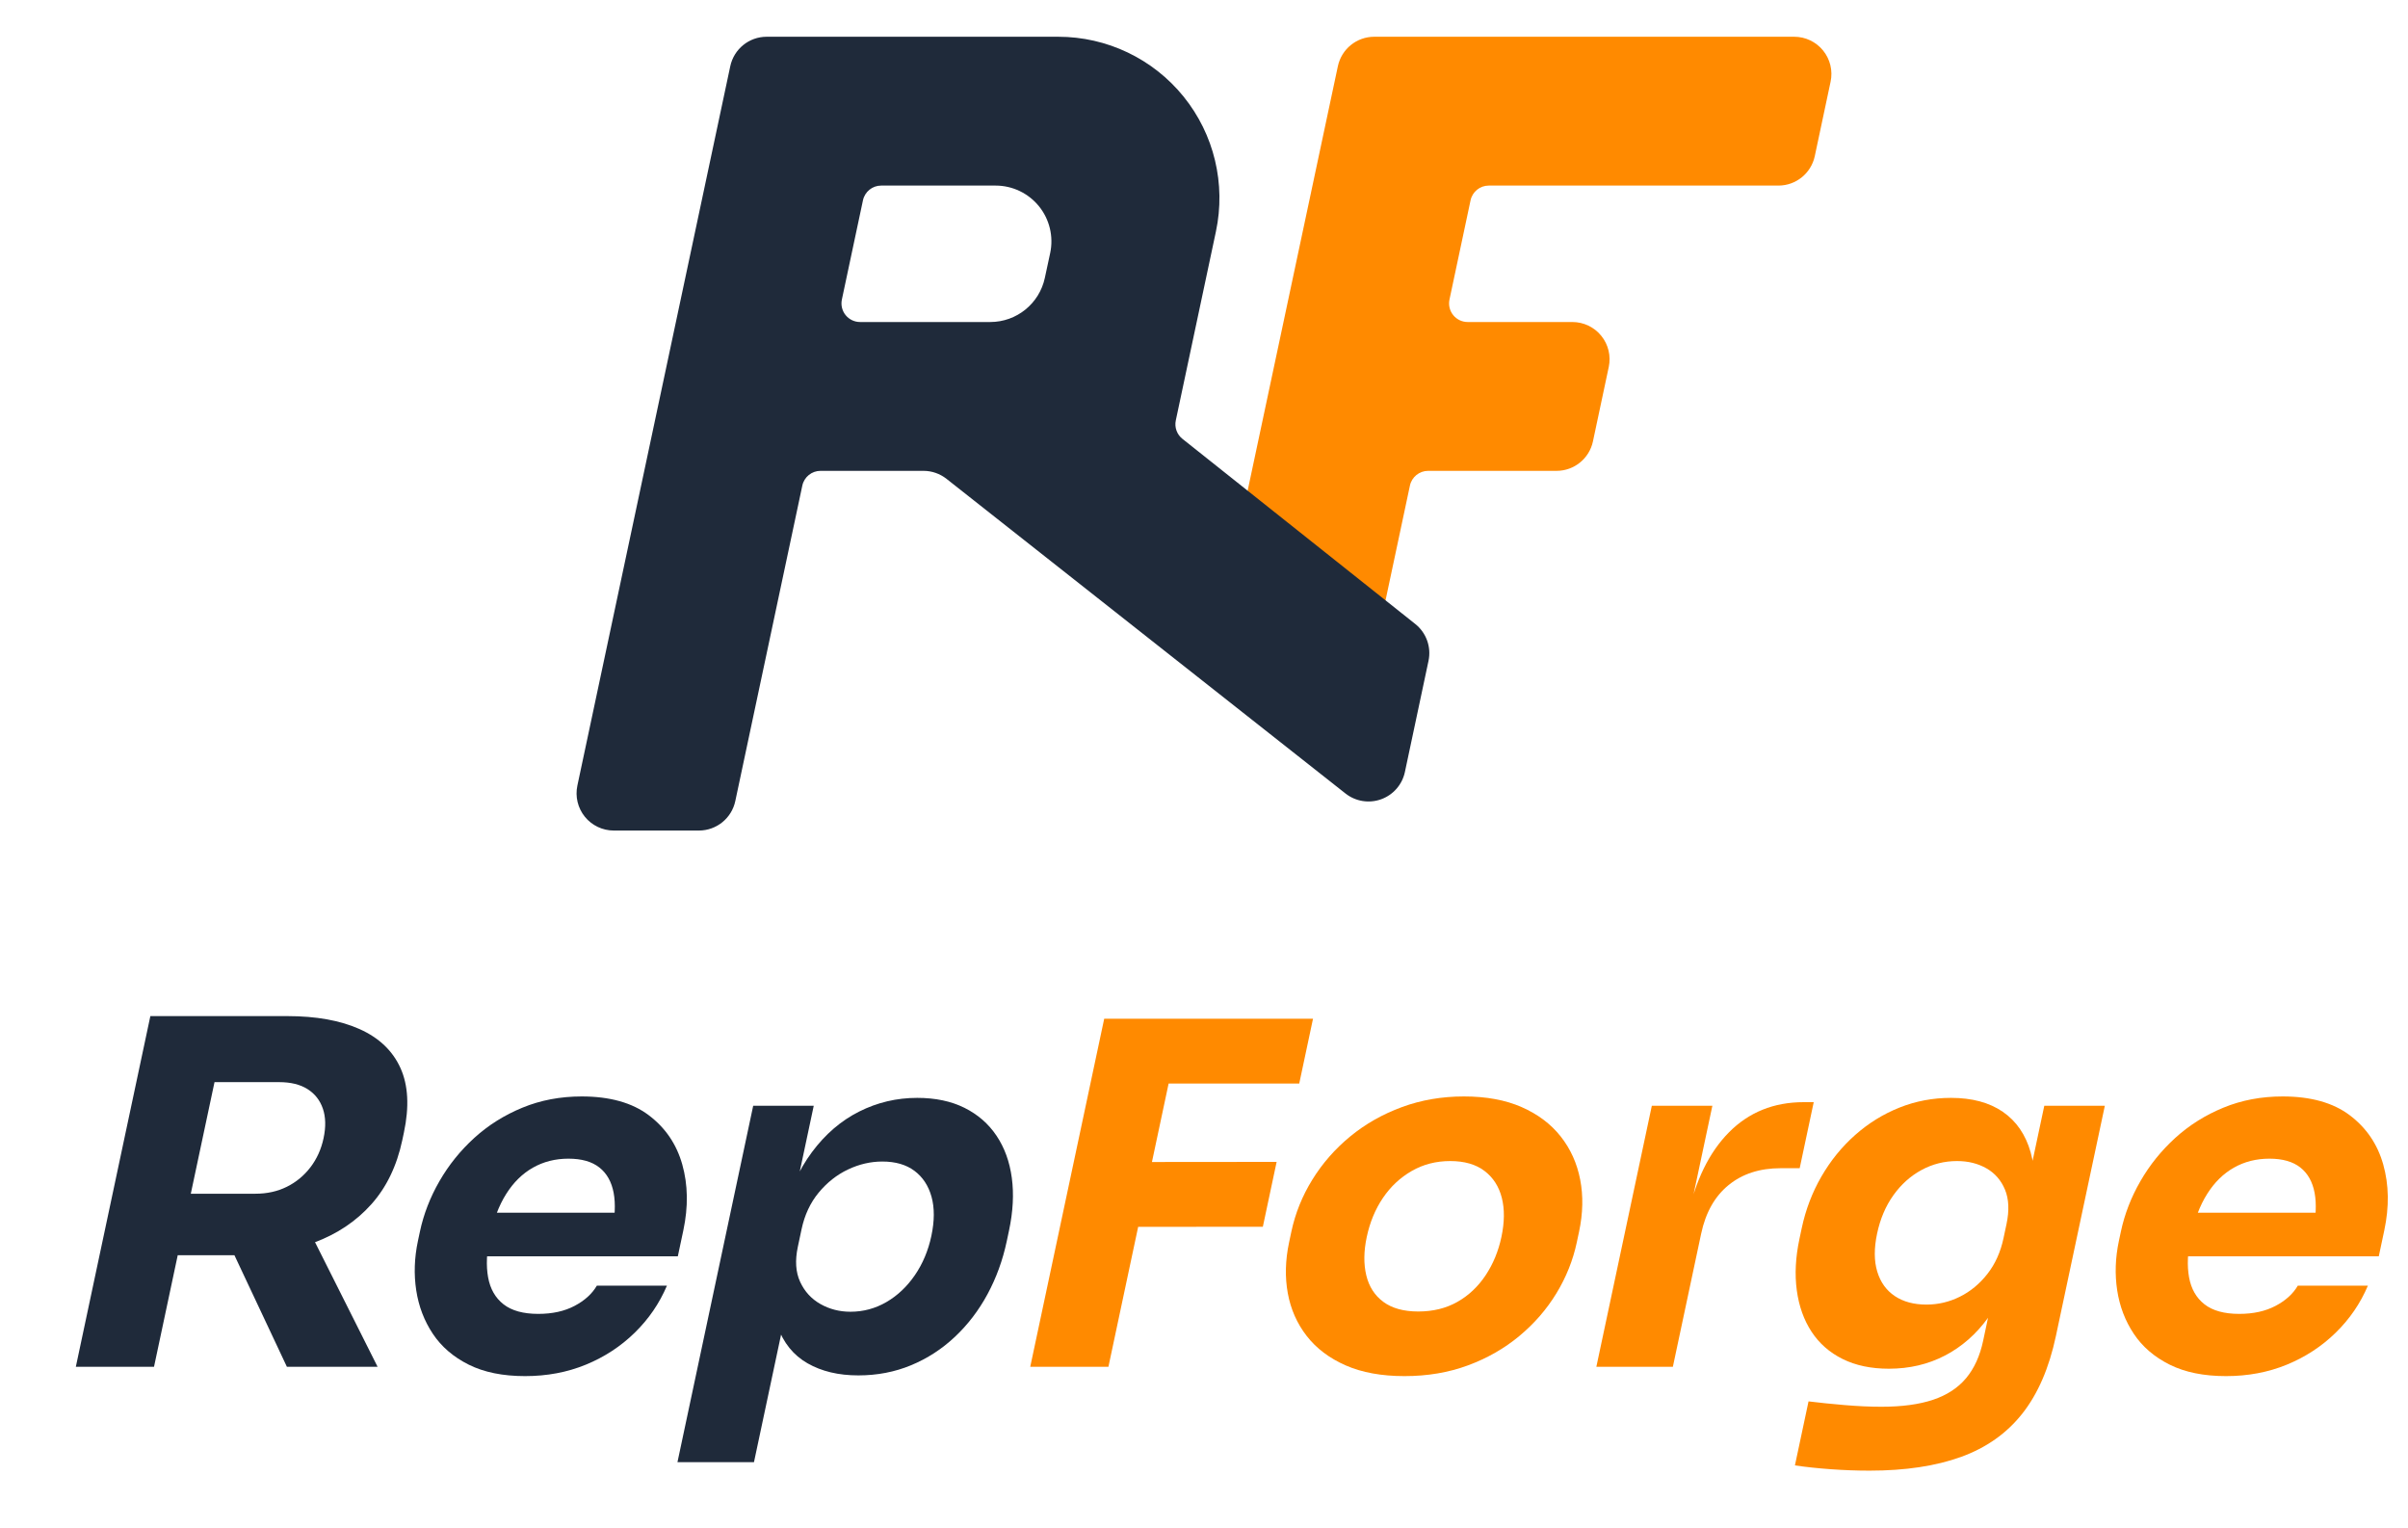
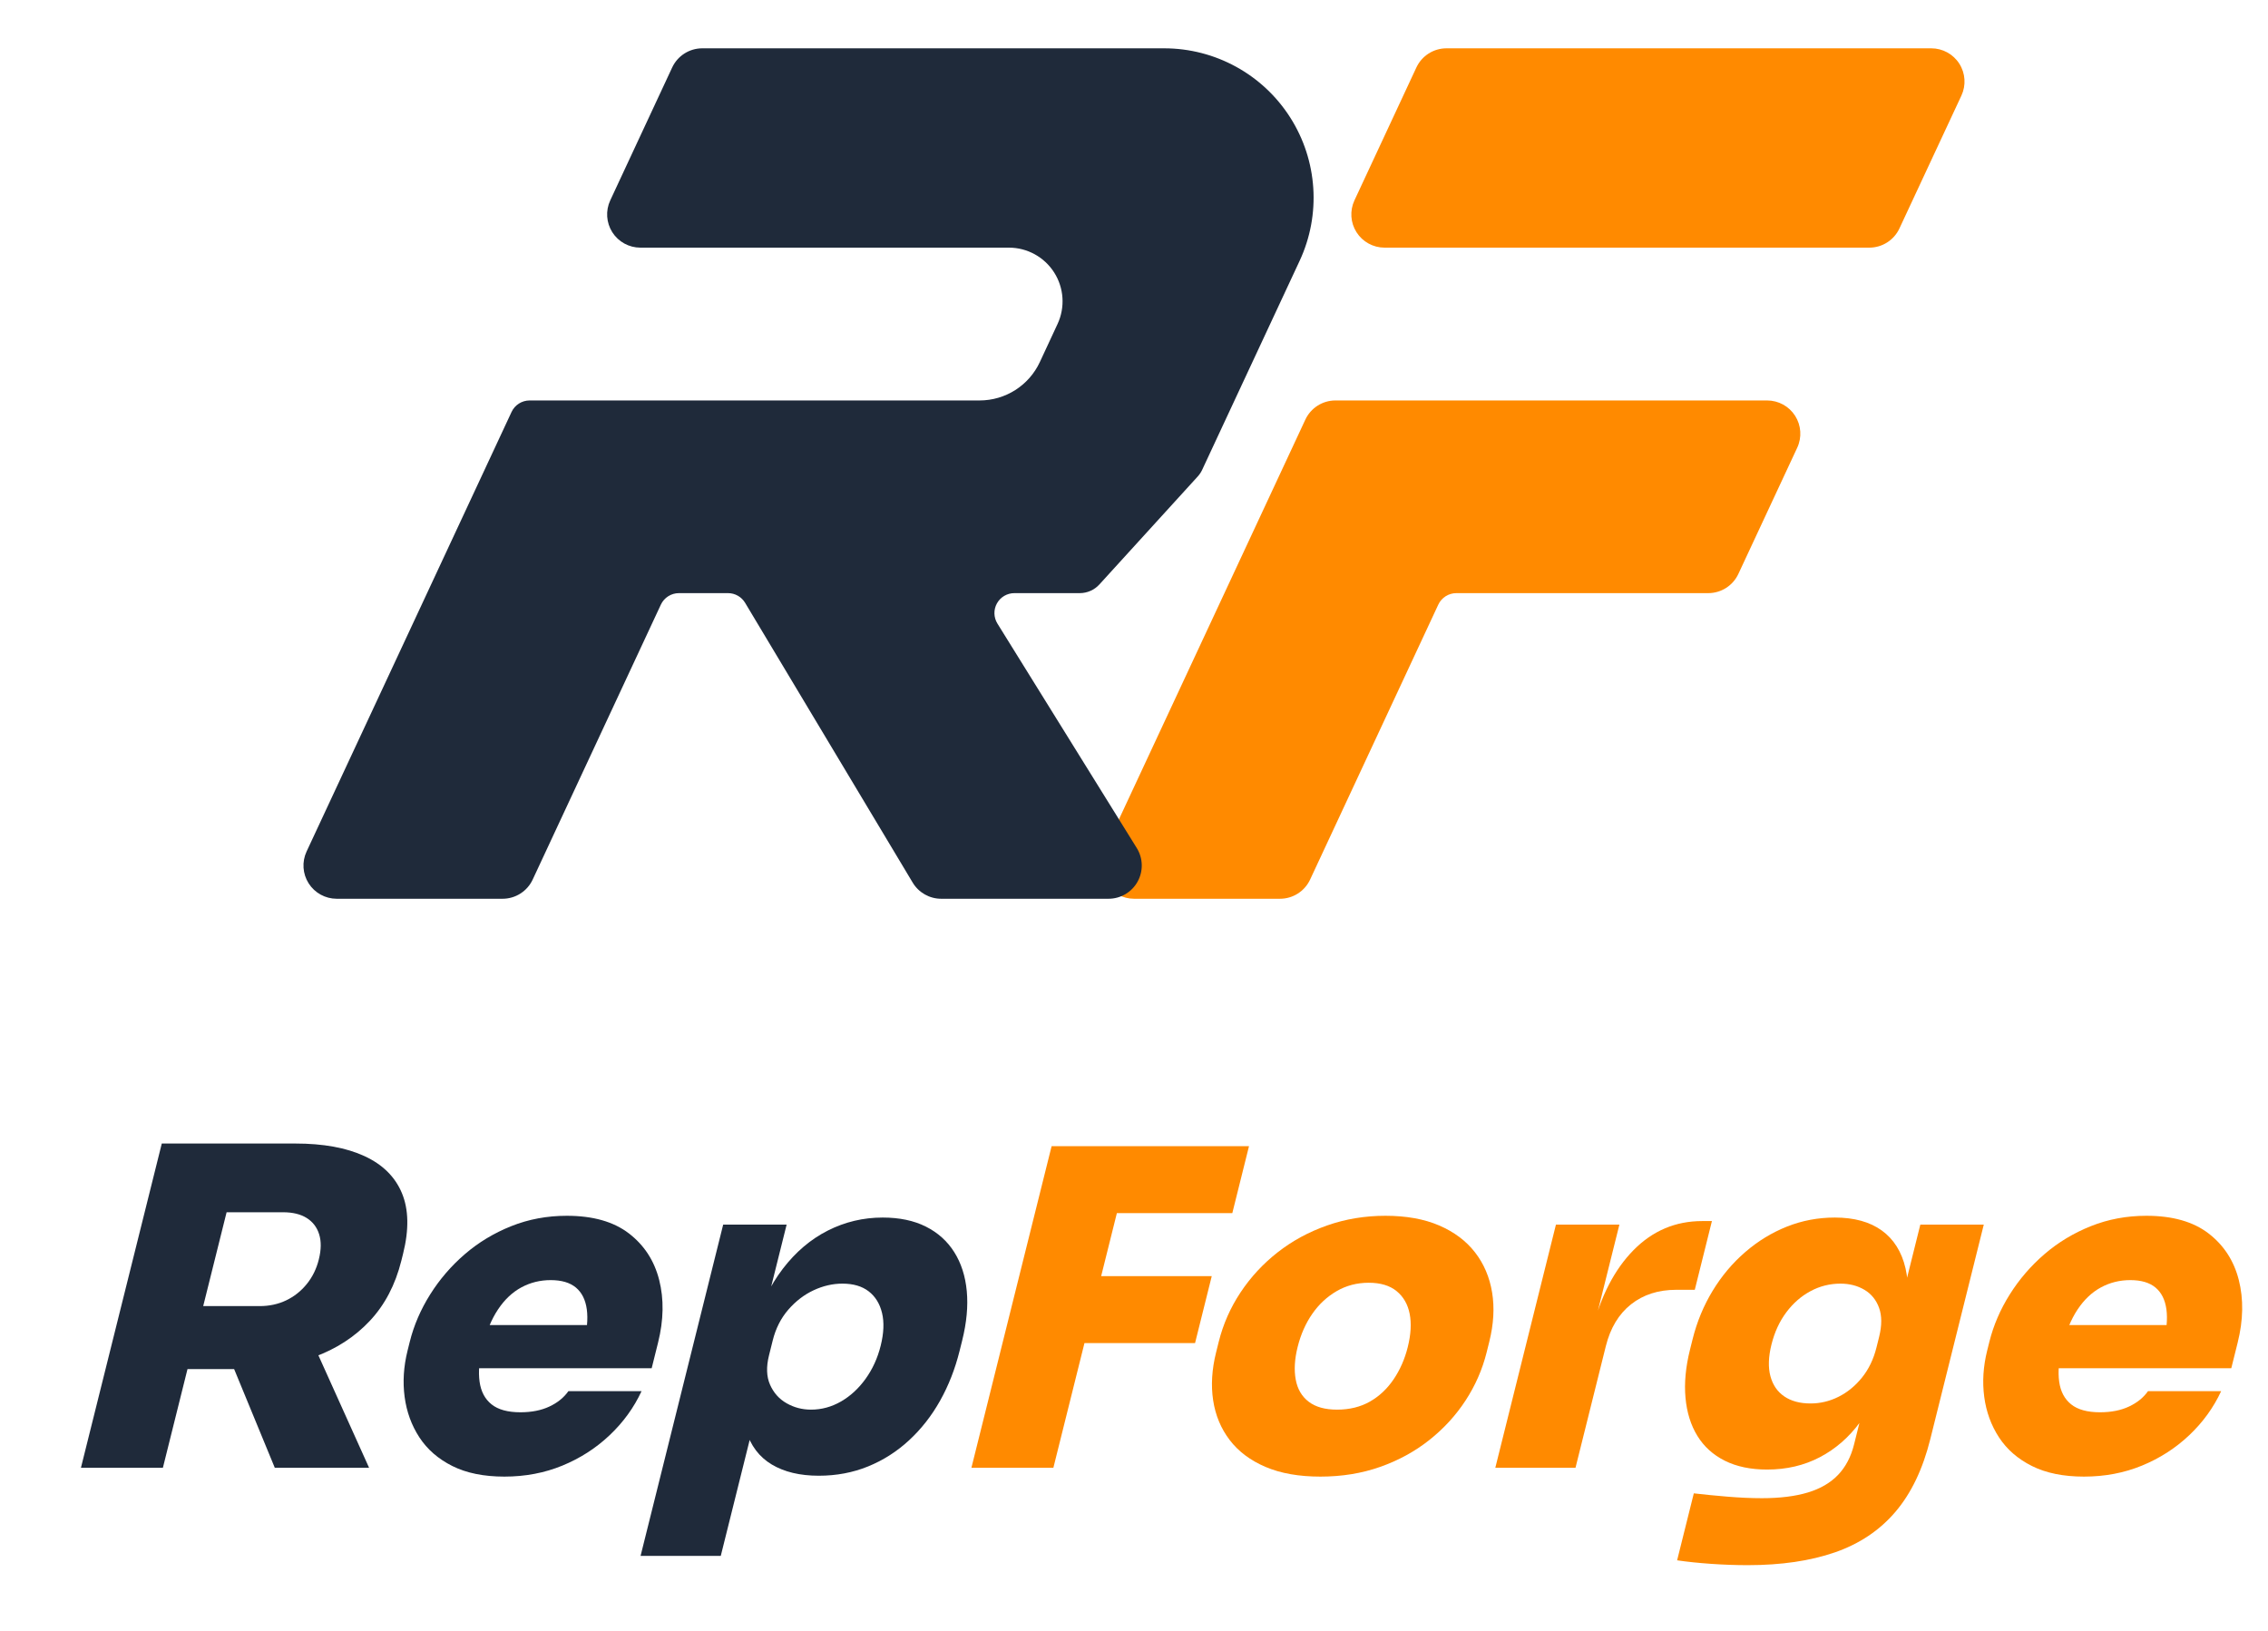
- <svg xmlns="http://www.w3.org/2000/svg" viewBox="0 0 524.32 332.52" width="524.32" height="332.52" role="img" aria-label="RepForge stacked lockup">
-   <g transform="translate(123.64 8.00) scale(1.35)">
-     <path fill="#FF8A00" d="M124.20 4.75A6.00 6.00 0 0 1 130.07 0.00L197.80 0.00A6.00 6.00 0 0 1 203.67 7.25L201.12 19.25A6.00 6.00 0 0 1 195.25 24.00L148.54 24.00A3.00 3.00 0 0 0 145.60 26.38L142.20 42.38A3.00 3.00 0 0 0 145.13 46.00L162.02 46.00A6.00 6.00 0 0 1 167.89 53.25L165.34 65.25A6.00 6.00 0 0 1 159.47 70.00L138.76 70.00A3.00 3.00 0 0 0 135.82 72.38L131.01 95.00L105.01 95.00Z" />
-     <path fill="#1F2A3A" fill-rule="nonzero" d="M26.20 4.75A6.00 6.00 0 0 1 32.07 0.00L79.10 0.00A26.00 26.00 0 0 1 104.53 31.41L98.06 61.86A3.00 3.00 0 0 0 99.13 64.84L136.68 94.69A6.00 6.00 0 0 1 138.82 100.63L135.01 118.56A6.00 6.00 0 0 1 125.42 122.02L61.08 71.29A6.00 6.00 0 0 0 57.36 70.00L40.76 70.00A3.00 3.00 0 0 0 37.82 72.38L27.01 123.25A6.00 6.00 0 0 1 21.14 128.00L7.41 128.00A6.00 6.00 0 0 1 1.54 120.75ZM50.54 24.00A3.00 3.00 0 0 0 47.60 26.38L44.20 42.38A3.00 3.00 0 0 0 47.13 46.00L68.14 46.00A9.00 9.00 0 0 0 76.94 38.87L77.80 34.87A9.00 9.00 0 0 0 68.99 24.00Z" />
+ <svg xmlns="http://www.w3.org/2000/svg" viewBox="0 0 375.46 269.97" width="375.46" height="269.97" role="img" aria-label="RepForge stacked lockup">
+   <g transform="translate(47.10 8.00) scale(1.1)">
+     <path fill="#FF8A00" d="M170.34 2.89A5.00 5.00 0 0 1 174.87 0.00L247.84 0.00A5.00 5.00 0 0 1 252.37 7.11L243.04 27.11A5.00 5.00 0 0 1 238.51 30.00L165.55 30.00A5.00 5.00 0 0 1 161.02 22.89ZM153.63 55.89A5.00 5.00 0 0 1 158.16 53.00L223.12 53.00A5.00 5.00 0 0 1 227.66 60.11L218.80 79.11A5.00 5.00 0 0 1 214.26 82.00L176.36 82.00A3.00 3.00 0 0 0 173.64 83.73L154.35 125.11A5.00 5.00 0 0 1 149.81 128.00L127.85 128.00A5.00 5.00 0 0 1 123.32 120.89Z" />
+     <path fill="#1F2A3A" fill-rule="nonzero" d="M58.34 2.89A5.00 5.00 0 0 1 62.87 0.00L132.39 0.00A22.49 22.49 0 0 1 152.77 31.99L138.10 63.45A4.00 4.00 0 0 1 137.43 64.45L122.64 80.69A4.00 4.00 0 0 1 119.68 82.00L109.84 82.00A3.00 3.00 0 0 0 107.29 86.58L128.26 120.36A5.00 5.00 0 0 1 124.01 128.00L98.83 128.00A5.00 5.00 0 0 1 94.54 125.57L69.32 83.46A3.00 3.00 0 0 0 66.75 82.00L59.36 82.00A3.00 3.00 0 0 0 56.64 83.73L37.35 125.11A5.00 5.00 0 0 1 32.81 128.00L7.85 128.00A5.00 5.00 0 0 1 3.32 120.89L34.17 54.73A3.00 3.00 0 0 1 36.88 53.00L104.60 53.00A10.00 10.00 0 0 0 113.67 47.23L116.34 41.49A8.08 8.08 0 0 0 109.02 30.00L53.55 30.00A5.00 5.00 0 0 1 49.02 22.89Z" />
  </g>
-   <g transform="translate(8.00 297.54)">
-     <path fill="#1F2A3A" d="M8.512 0.0 24.74 -76.347H41.764L25.535 0.0ZM54.47 0.0 39.153 -32.568H57.864L74.219 0.0ZM26.079 -24.29 28.925 -37.68H47.636Q51.399 -37.68 54.444 -39.186Q57.488 -40.691 59.588 -43.428Q61.688 -46.166 62.455 -49.773Q63.238 -53.458 62.302 -56.196Q61.366 -58.934 58.964 -60.452Q56.562 -61.97 52.799 -61.97H34.088L37.144 -76.347H54.531Q64.003 -76.347 70.328 -73.505Q76.653 -70.664 79.196 -65.045Q81.738 -59.427 79.946 -50.993L79.593 -49.332Q77.8 -40.898 72.833 -35.358Q67.867 -29.817 60.403 -27.054Q52.938 -24.29 43.466 -24.29Z" />
-     <path fill="#1F2A3A" d="M106.331 2.024Q99.065 2.024 94.067 -0.467Q89.069 -2.958 86.254 -7.175Q83.44 -11.392 82.633 -16.634Q81.827 -21.876 83.002 -27.404L83.432 -29.428Q84.646 -35.137 87.689 -40.418Q90.732 -45.699 95.284 -49.838Q99.835 -53.977 105.765 -56.417Q111.694 -58.856 118.649 -58.856Q127.835 -58.856 133.259 -54.769Q138.684 -50.682 140.557 -44.051Q142.431 -37.421 140.787 -29.688L139.59 -24.056H89.297L91.316 -33.554H131.618L125.199 -29.117Q126.291 -34.255 125.617 -37.862Q124.944 -41.469 122.51 -43.39Q120.077 -45.31 115.769 -45.31Q111.487 -45.31 108.035 -43.351Q104.582 -41.391 102.209 -37.616Q99.837 -33.84 98.667 -28.338Q97.592 -23.278 98.279 -19.489Q98.965 -15.7 101.635 -13.611Q104.306 -11.522 109.21 -11.522Q113.803 -11.522 117.105 -13.261Q120.407 -14.999 121.962 -17.672H137.221Q134.771 -11.885 130.202 -7.422Q125.633 -2.958 119.563 -0.467Q113.493 2.024 106.331 2.024Z" />
-     <path fill="#1F2A3A" d="M139.51 20.761 156.003 -56.832H169.185L163.973 -32.309L162.271 -32.361Q164.449 -40.898 168.807 -46.75Q173.165 -52.602 179.091 -55.573Q185.016 -58.545 191.711 -58.545Q197.654 -58.545 202.007 -56.378Q206.361 -54.211 208.982 -50.305Q211.603 -46.4 212.313 -41.132Q213.023 -35.864 211.704 -29.662L211.208 -27.326Q209.89 -21.124 207.023 -15.817Q204.156 -10.51 199.923 -6.527Q195.69 -2.543 190.368 -0.337Q185.046 1.868 178.896 1.868Q172.434 1.868 167.83 -0.766Q163.226 -3.4 161.286 -8.862Q159.346 -14.325 160.853 -22.759L164.085 -16.479L156.17 20.761ZM177.171 -11.989Q181.375 -11.989 185 -14.091Q188.626 -16.193 191.201 -19.943Q193.775 -23.693 194.796 -28.494Q195.838 -33.399 194.83 -37.019Q193.822 -40.639 191.112 -42.663Q188.403 -44.687 184.121 -44.687Q180.306 -44.687 176.656 -42.961Q173.007 -41.236 170.266 -37.927Q167.526 -34.618 166.533 -29.947L165.717 -26.106Q164.768 -21.643 166.226 -18.49Q167.683 -15.337 170.649 -13.663Q173.615 -11.989 177.171 -11.989Z" />
-     <path fill="#FF8A00" d="M216.325 0.0 232.432 -75.776H249.455L233.349 0.0ZM237.748 -30.466 240.749 -44.583 269.975 -44.609 266.974 -30.492ZM244.378 -61.659 247.379 -75.776H277.897L274.896 -61.659Z" />
-     <path fill="#FF8A00" d="M297.821 2.024Q290.321 2.024 285.005 -0.311Q279.688 -2.647 276.529 -6.708Q273.37 -10.77 272.408 -16.012Q271.446 -21.254 272.687 -27.093L273.184 -29.428Q274.458 -35.423 277.758 -40.756Q281.059 -46.088 285.996 -50.15Q290.934 -54.211 297.241 -56.534Q303.547 -58.856 310.761 -58.856Q318.054 -58.856 323.334 -56.534Q328.614 -54.211 331.825 -50.15Q335.036 -46.088 336.07 -40.756Q337.103 -35.423 335.829 -29.428L335.332 -27.093Q334.091 -21.254 330.901 -16.012Q327.711 -10.77 322.825 -6.708Q317.94 -2.647 311.63 -0.311Q305.321 2.024 297.821 2.024ZM300.811 -12.041Q305.637 -12.041 309.325 -14.13Q313.013 -16.219 315.473 -19.917Q317.933 -23.615 318.92 -28.26Q319.946 -33.087 319.007 -36.785Q318.067 -40.483 315.242 -42.637Q312.417 -44.791 307.772 -44.791Q303.153 -44.791 299.399 -42.637Q295.645 -40.483 293.134 -36.785Q290.622 -33.087 289.596 -28.26Q288.609 -23.615 289.496 -19.917Q290.384 -16.219 293.223 -14.13Q296.062 -12.041 300.811 -12.041Z" />
-     <path fill="#FF8A00" d="M339.591 0.0 351.671 -56.832H364.854L359.669 -32.438H359.409Q361.974 -44.505 368.479 -51.058Q374.984 -57.611 384.742 -57.611H386.921L383.866 -43.234H379.714Q372.888 -43.234 368.384 -39.562Q363.88 -35.89 362.412 -28.987L356.251 0.0Z" />
-     <path fill="#FF8A00" d="M399.066 22.603Q394.914 22.603 390.62 22.292Q386.327 21.98 382.83 21.461L385.792 7.526Q389.357 7.967 393.653 8.33Q397.948 8.693 401.659 8.693Q408.381 8.693 412.907 7.175Q417.434 5.657 420.095 2.478Q422.756 -0.701 423.809 -5.657L426.225 -17.024L430.648 -23.667Q428.809 -16.115 424.911 -10.718Q421.013 -5.32 415.499 -2.452Q409.984 0.415 403.289 0.415Q397.476 0.415 393.216 -1.7Q388.955 -3.815 386.447 -7.642Q383.939 -11.47 383.236 -16.647Q382.533 -21.825 383.813 -27.845L384.309 -30.181Q385.594 -36.227 388.592 -41.417Q391.589 -46.607 395.938 -50.461Q400.286 -54.315 405.589 -56.43Q410.891 -58.545 416.808 -58.545Q423.685 -58.545 428.1 -55.509Q432.515 -52.472 434.155 -46.698Q435.795 -40.924 434.269 -32.646L431.864 -32.075L437.126 -56.832H450.309L439.652 -6.695Q437.435 3.737 432.34 10.186Q427.246 16.634 418.982 19.619Q410.718 22.603 399.066 22.603ZM411.473 -13.546Q415.288 -13.546 418.74 -15.259Q422.192 -16.972 424.737 -20.216Q427.282 -23.459 428.247 -28.001L428.898 -31.063Q429.841 -35.501 428.572 -38.563Q427.302 -41.625 424.525 -43.208Q421.747 -44.791 418.14 -44.791Q413.988 -44.791 410.395 -42.845Q406.803 -40.898 404.272 -37.356Q401.742 -33.814 400.721 -29.013Q399.701 -24.212 400.752 -20.735Q401.804 -17.257 404.575 -15.402Q407.347 -13.546 411.473 -13.546Z" />
-     <path fill="#FF8A00" d="M476.699 2.024Q469.433 2.024 464.435 -0.467Q459.437 -2.958 456.622 -7.175Q453.808 -11.392 453.002 -16.634Q452.195 -21.876 453.37 -27.404L453.801 -29.428Q455.014 -35.137 458.057 -40.418Q461.1 -45.699 465.652 -49.838Q470.204 -53.977 476.133 -56.417Q482.062 -58.856 489.017 -58.856Q498.203 -58.856 503.628 -54.769Q509.052 -50.682 510.925 -44.051Q512.799 -37.421 511.155 -29.688L509.958 -24.056H459.666L461.684 -33.554H501.986L495.567 -29.117Q496.659 -34.255 495.986 -37.862Q495.312 -41.469 492.879 -43.39Q490.445 -45.31 486.137 -45.31Q481.856 -45.31 478.403 -43.351Q474.95 -41.391 472.578 -37.616Q470.205 -33.84 469.036 -28.338Q467.96 -23.278 468.647 -19.489Q469.334 -15.7 472.004 -13.611Q474.674 -11.522 479.578 -11.522Q484.172 -11.522 487.474 -13.261Q490.776 -14.999 492.33 -17.672H507.589Q505.139 -11.885 500.57 -7.422Q496.001 -2.958 489.931 -0.467Q483.861 2.024 476.699 2.024Z" />
+   <g transform="translate(8.00 243.01)">
+     <path fill="#1F2A3A" d="M5.398 0.0 18.783 -53.686H32.35L18.965 0.0ZM37.492 0.0 28.177 -22.612H42.911L53.102 0.0ZM19.611 -16.339 22.211 -26.77H34.976Q37.383 -26.77 39.37 -27.718Q41.357 -28.666 42.779 -30.417Q44.2 -32.168 44.782 -34.502Q45.382 -36.909 44.834 -38.66Q44.285 -40.41 42.771 -41.358Q41.257 -42.307 38.85 -42.307H26.085L28.922 -53.686H40.885Q47.814 -53.686 52.329 -51.607Q56.844 -49.528 58.533 -45.48Q60.223 -41.431 58.731 -35.45L58.44 -34.283Q56.949 -28.302 53.223 -24.326Q49.496 -20.351 43.999 -18.345Q38.503 -16.339 31.573 -16.339Z" />
+     <path fill="#1F2A3A" d="M75.496 1.459Q70.39 1.459 66.888 -0.292Q63.386 -2.042 61.432 -5.033Q59.479 -8.024 58.984 -11.744Q58.489 -15.464 59.472 -19.403L59.835 -20.862Q60.854 -24.946 63.213 -28.703Q65.572 -32.459 68.962 -35.377Q72.351 -38.295 76.645 -40.009Q80.938 -41.723 85.825 -41.723Q92.317 -41.723 96.112 -38.805Q99.907 -35.888 101.123 -31.11Q102.339 -26.332 100.938 -20.716L99.884 -16.485H64.288L66.07 -23.633H94.007L88.611 -20.424Q89.466 -23.852 89.145 -26.223Q88.825 -28.593 87.347 -29.833Q85.869 -31.073 83.17 -31.073Q80.544 -31.073 78.311 -29.87Q76.078 -28.666 74.448 -26.223Q72.817 -23.779 71.89 -20.059Q71.053 -16.704 71.392 -14.26Q71.731 -11.817 73.373 -10.504Q75.015 -9.191 78.152 -9.191Q80.923 -9.191 82.947 -10.139Q84.971 -11.087 86.1 -12.692H98.209Q96.315 -8.607 92.925 -5.398Q89.535 -2.188 85.105 -0.365Q80.675 1.459 75.496 1.459Z" />
+     <path fill="#1F2A3A" d="M98.044 14.588 111.721 -40.264H122.225L117.896 -22.904H116.729Q118.421 -28.812 121.609 -32.97Q124.798 -37.128 129.054 -39.28Q133.311 -41.431 138.125 -41.431Q142.283 -41.431 145.265 -39.936Q148.248 -38.441 149.973 -35.705Q151.698 -32.97 152.047 -29.25Q152.396 -25.53 151.287 -21.08L150.85 -19.33Q149.741 -14.88 147.637 -11.124Q145.534 -7.367 142.499 -4.559Q139.465 -1.751 135.691 -0.219Q131.917 1.313 127.541 1.313Q122.872 1.313 119.762 -0.547Q116.652 -2.407 115.509 -6.164Q114.367 -9.92 115.64 -15.61L117.867 -11.671L111.32 14.588ZM126.257 -9.628Q128.883 -9.628 131.225 -10.978Q133.568 -12.327 135.298 -14.734Q137.029 -17.141 137.793 -20.205Q138.575 -23.342 138.017 -25.639Q137.46 -27.937 135.808 -29.213Q134.157 -30.49 131.458 -30.49Q129.051 -30.49 126.7 -29.396Q124.348 -28.302 122.508 -26.186Q120.667 -24.071 119.921 -21.08L119.303 -18.6Q118.594 -15.756 119.48 -13.75Q120.365 -11.744 122.217 -10.686Q124.069 -9.628 126.257 -9.628Z" />
+     <path fill="#FF8A00" d="M152.814 0.0 166.091 -53.248H179.658L166.382 0.0ZM170.07 -20.643 172.834 -31.73H192.601L189.837 -20.643ZM175.435 -42.161 178.199 -53.248H198.769L196.005 -42.161Z" />
+     <path fill="#FF8A00" d="M210.586 1.459Q205.261 1.459 201.503 -0.146Q197.746 -1.751 195.574 -4.595Q193.402 -7.44 192.834 -11.16Q192.266 -14.88 193.321 -19.111L193.758 -20.862Q194.849 -25.238 197.363 -29.031Q199.877 -32.824 203.504 -35.669Q207.131 -38.514 211.689 -40.118Q216.246 -41.723 221.352 -41.723Q226.531 -41.723 230.252 -40.118Q233.974 -38.514 236.182 -35.669Q238.39 -32.824 239.013 -29.031Q239.636 -25.238 238.544 -20.862L238.108 -19.111Q237.053 -14.88 234.63 -11.16Q232.207 -7.44 228.617 -4.595Q225.026 -1.751 220.469 -0.146Q215.911 1.459 210.586 1.459ZM213.35 -9.628Q216.414 -9.628 218.747 -10.941Q221.08 -12.254 222.693 -14.625Q224.305 -16.996 225.051 -19.986Q225.833 -23.123 225.366 -25.493Q224.899 -27.864 223.203 -29.25Q221.506 -30.636 218.588 -30.636Q215.67 -30.636 213.282 -29.25Q210.894 -27.864 209.246 -25.493Q207.597 -23.123 206.815 -19.986Q206.069 -16.996 206.499 -14.625Q206.93 -12.254 208.645 -10.941Q210.36 -9.628 213.35 -9.628Z" />
+     <path fill="#FF8A00" d="M239.543 0.0 249.582 -40.264H260.086L255.721 -22.758H255.575Q257.685 -31.219 262.423 -36.034Q267.161 -40.848 273.799 -40.848H275.403L272.566 -29.469H269.503Q265.053 -29.469 262.009 -27.062Q258.966 -24.655 257.838 -20.132L252.819 0.0Z" />
+     <path fill="#FF8A00" d="M281.332 16.12Q278.341 16.12 275.223 15.901Q272.104 15.683 269.642 15.318L272.406 4.231Q274.887 4.522 277.96 4.778Q281.032 5.033 283.658 5.033Q288.181 5.033 291.298 4.085Q294.416 3.137 296.293 1.167Q298.17 -0.802 298.934 -3.866L300.971 -12.036L304.104 -16.412Q302.685 -11.306 299.925 -7.55Q297.165 -3.793 293.264 -1.751Q289.363 0.292 284.549 0.292Q280.464 0.292 277.545 -1.167Q274.627 -2.626 272.993 -5.288Q271.359 -7.951 271.028 -11.598Q270.697 -15.245 271.77 -19.549L272.207 -21.299Q273.28 -25.603 275.511 -29.286Q277.743 -32.97 280.905 -35.705Q284.067 -38.441 287.831 -39.936Q291.596 -41.431 295.754 -41.431Q300.568 -41.431 303.533 -39.28Q306.498 -37.128 307.449 -33.043Q308.4 -28.958 307.09 -23.123L305.504 -22.612L309.905 -40.264H320.409L311.552 -4.741Q309.697 2.699 305.78 7.294Q301.862 11.89 295.755 14.005Q289.647 16.12 281.332 16.12ZM291.726 -10.65Q294.133 -10.65 296.339 -11.744Q298.545 -12.838 300.23 -14.917Q301.916 -16.996 302.643 -19.913L303.08 -21.664Q303.789 -24.509 303.076 -26.478Q302.364 -28.448 300.649 -29.469Q298.934 -30.49 296.673 -30.49Q294.047 -30.49 291.732 -29.25Q289.417 -28.01 287.722 -25.749Q286.028 -23.487 285.264 -20.424Q284.5 -17.36 285.085 -15.172Q285.67 -12.984 287.385 -11.817Q289.1 -10.65 291.726 -10.65Z" />
+     <path fill="#FF8A00" d="M336.995 1.459Q331.889 1.459 328.387 -0.292Q324.884 -2.042 322.931 -5.033Q320.978 -8.024 320.483 -11.744Q319.988 -15.464 320.97 -19.403L321.334 -20.862Q322.352 -24.946 324.711 -28.703Q327.07 -32.459 330.46 -35.377Q333.85 -38.295 338.144 -40.009Q342.437 -41.723 347.324 -41.723Q353.816 -41.723 357.611 -38.805Q361.406 -35.888 362.622 -31.11Q363.838 -26.332 362.437 -20.716L361.382 -16.485H325.786L327.569 -23.633H355.506L350.11 -20.424Q350.965 -23.852 350.644 -26.223Q350.323 -28.593 348.846 -29.833Q347.368 -31.073 344.669 -31.073Q342.043 -31.073 339.81 -29.87Q337.577 -28.666 335.946 -26.223Q334.316 -23.779 333.388 -20.059Q332.552 -16.704 332.891 -14.26Q333.23 -11.817 334.872 -10.504Q336.514 -9.191 339.65 -9.191Q342.422 -9.191 344.446 -10.139Q346.469 -11.087 347.599 -12.692H359.707Q357.813 -8.607 354.424 -5.398Q351.034 -2.188 346.604 -0.365Q342.174 1.459 336.995 1.459Z" />
  </g>
</svg>
